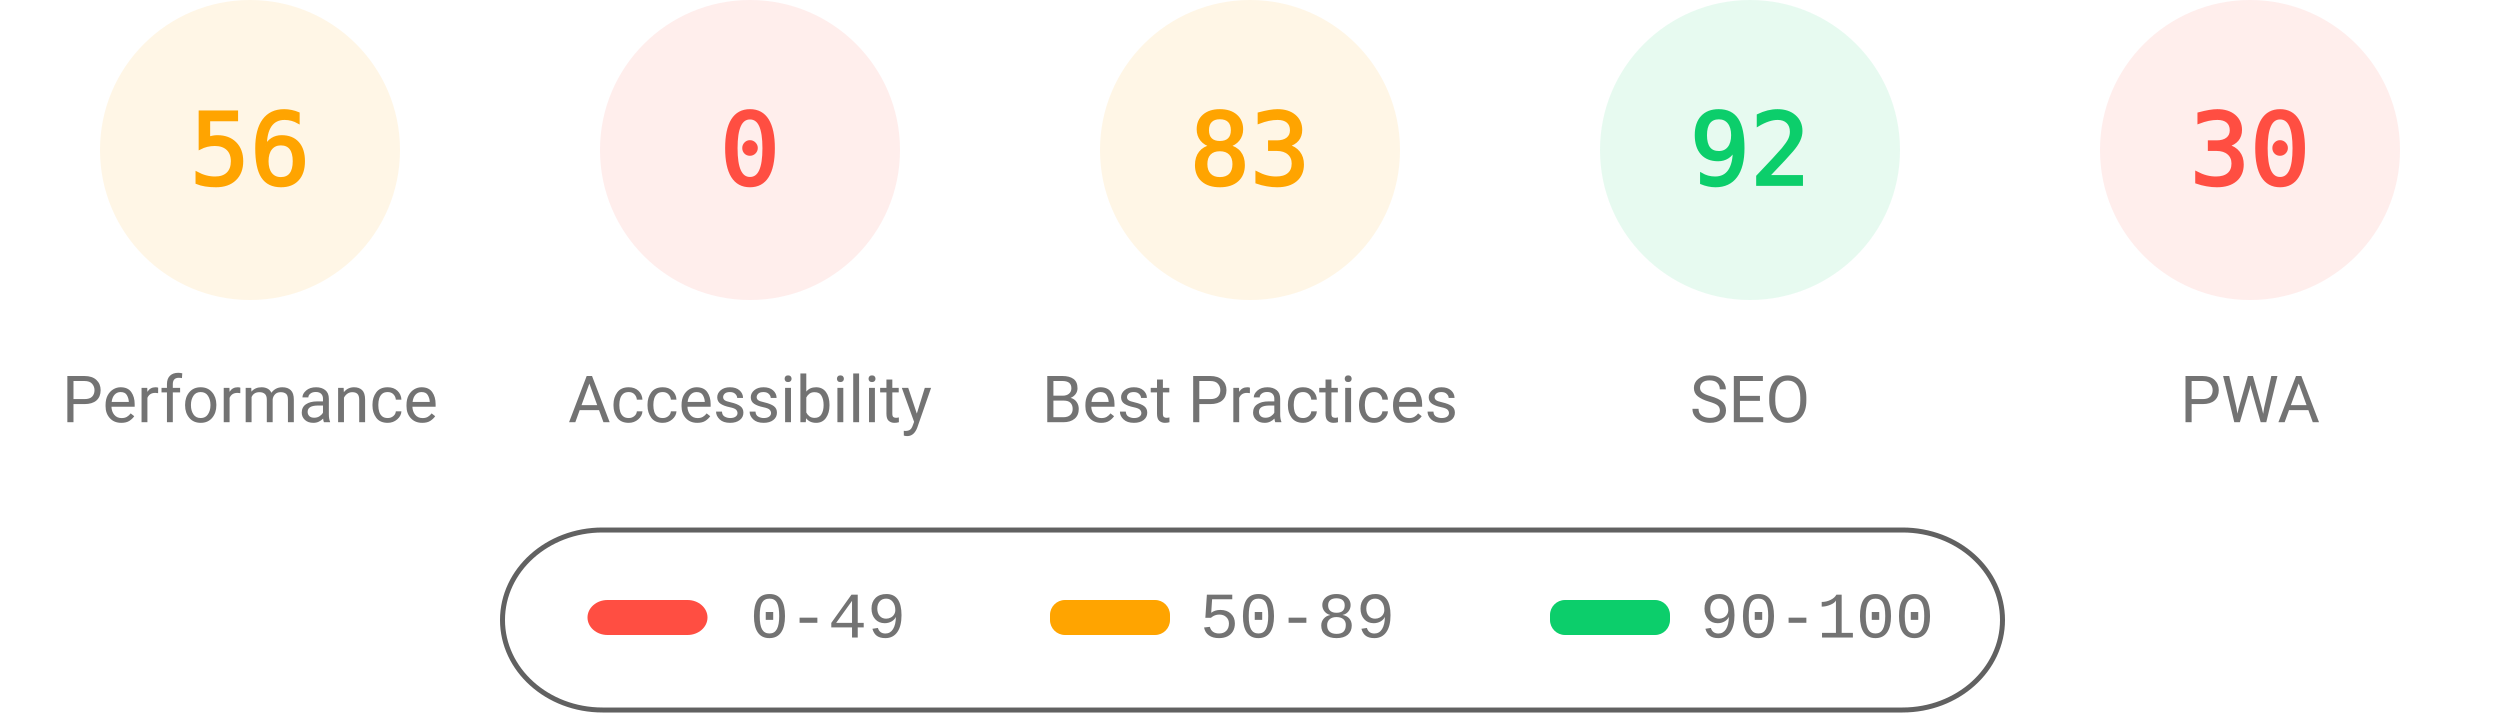
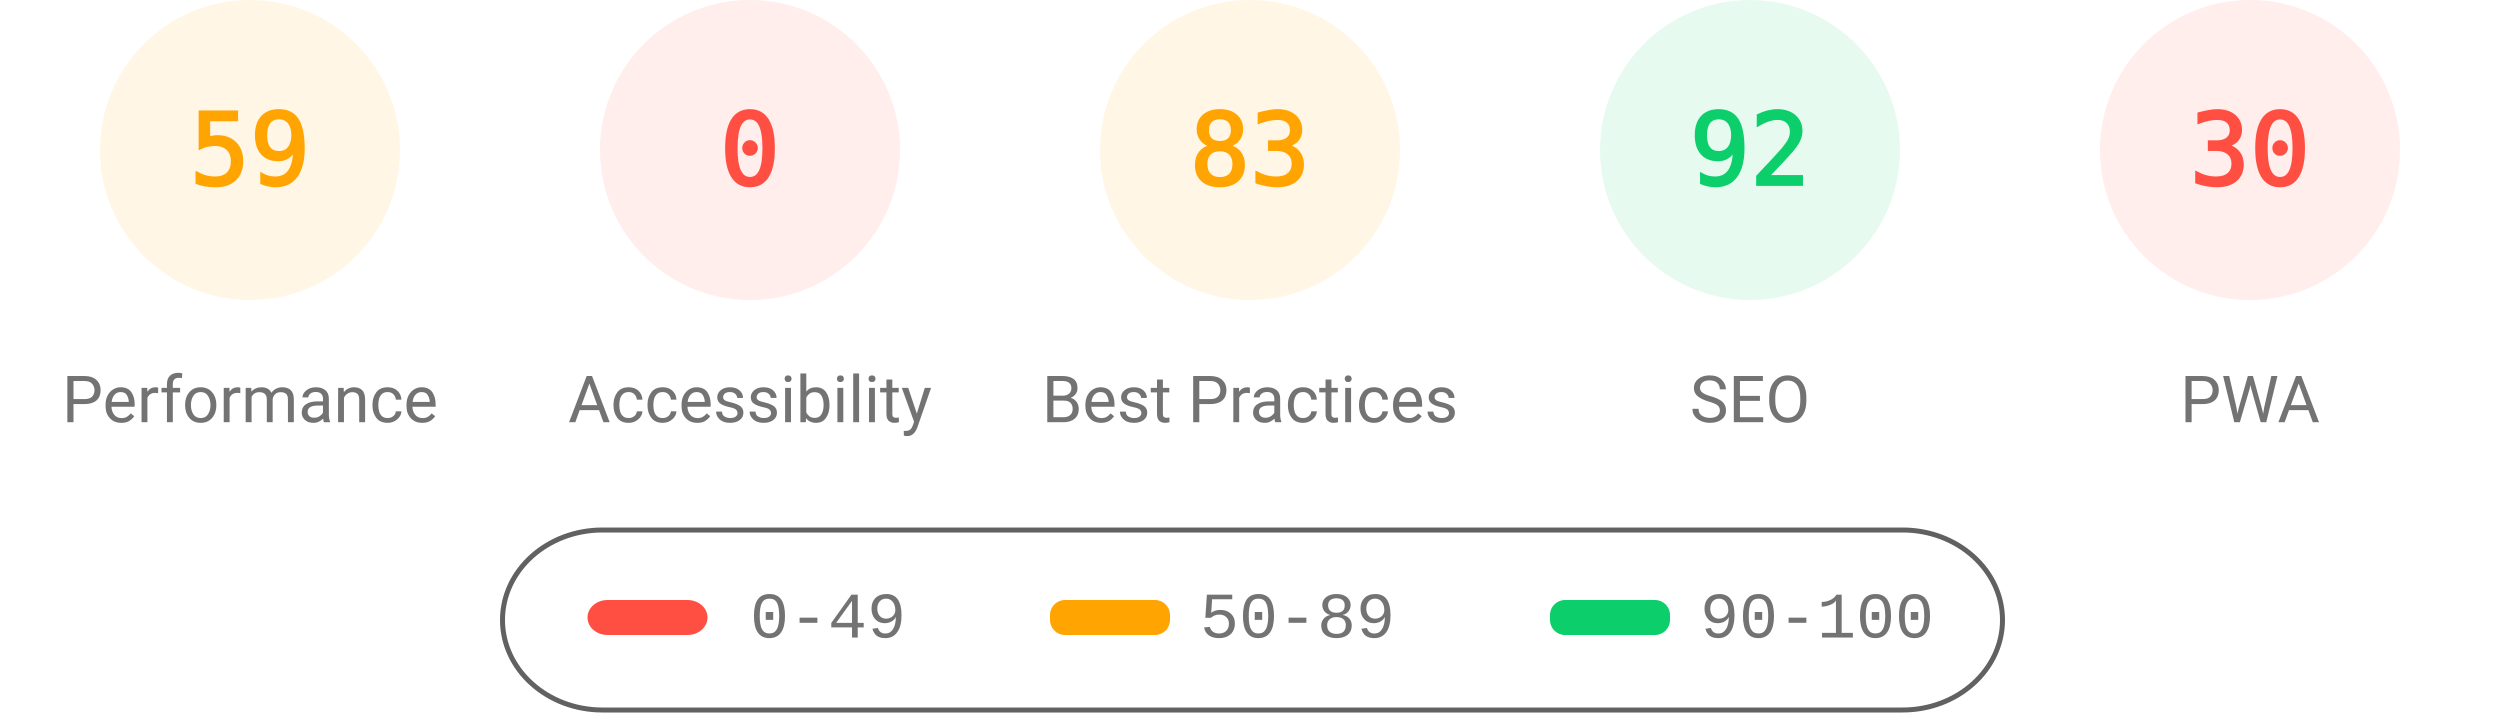
<svg xmlns="http://www.w3.org/2000/svg" fill="none" width="1000" height="285">
  <style>.gauge-base{opacity:.1}.gauge-arc{fill:none;animation-delay:250ms;stroke-linecap:round;transform:rotate(-90deg);transform-origin:100px 60px;animation:load-gauge 1s ease forwards}.guage-text{font-size:40px;font-family:monospace;text-align:center}.guage-red{color:#ff4e42;fill:#ff4e42;stroke:#ff4e42}.guage-orange{color:#ffa400;fill:#ffa400;stroke:#ffa400}.guage-green{color:#0cce6b;fill:#0cce6b;stroke:#0cce6b}.guage-undefined{color:#5c5c5c;fill:#5c5c5c;stroke:#5c5c5c}.guage-title{color:#737373;fill:#737373;stroke:none;font-size:26px;line-height:26px;font-family:Roboto,Halvetica,Arial,sans-serif}@keyframes load-gauge{from{stroke-dasharray:0 352.858}}</style>
  <svg class="guage-div guage-perf guage-orange" viewBox="0 0 200 200" width="200" height="200">
    <circle class="gauge-base" r="56" cx="100" cy="60" stroke-width="8" />
-     <circle class="gauge-arc guage-arc-1" r="56" cx="100" cy="60" stroke-width="8" style="stroke-dasharray:197.04,351.858" />
-     <text class="guage-text" x="100" y="60" alignment-baseline="central" dominant-baseline="central" text-anchor="middle">56</text>
+     <circle class="gauge-arc guage-arc-1" r="56" cx="100" cy="60" stroke-width="8" style="stroke-dasharray:207.596,351.858" />
+     <text class="guage-text" x="100" y="60" alignment-baseline="central" dominant-baseline="central" text-anchor="middle">59</text>
    <text class="guage-title" x="100" y="160" alignment-baseline="central" dominant-baseline="central" text-anchor="middle">Performance</text>
  </svg>
  <svg class="guage-div guage-acc guage-red" viewBox="0 0 200 200" width="200" height="200" x="200">
    <circle class="gauge-base" r="56" cx="100" cy="60" stroke-width="8" />
    <circle class="gauge-arc guage-arc-2" r="56" cx="100" cy="60" stroke-width="8" style="stroke-dasharray:0,351.858" />
    <text class="guage-text" x="100" y="60" alignment-baseline="central" dominant-baseline="central" text-anchor="middle">0</text>
    <text class="guage-title" x="100" y="160" alignment-baseline="central" dominant-baseline="central" text-anchor="middle">Accessibility</text>
  </svg>
  <svg class="guage-div guage-best guage-orange" viewBox="0 0 200 200" width="200" height="200" x="400">
    <circle class="gauge-base" r="56" cx="100" cy="60" stroke-width="8" />
    <circle class="gauge-arc guage-arc-3" r="56" cx="100" cy="60" stroke-width="8" style="stroke-dasharray:292.042,351.858" />
    <text class="guage-text" x="100" y="60" alignment-baseline="central" dominant-baseline="central" text-anchor="middle">83</text>
    <text class="guage-title" x="100" y="160" alignment-baseline="central" dominant-baseline="central" text-anchor="middle">Best Practices</text>
  </svg>
  <svg class="guage-div guage-seo guage-green" viewBox="0 0 200 200" width="200" height="200" x="600">
    <circle class="gauge-base" r="56" cx="100" cy="60" stroke-width="8" />
    <circle class="gauge-arc guage-arc-4" r="56" cx="100" cy="60" stroke-width="8" style="stroke-dasharray:323.709,351.858" />
    <text class="guage-text" x="100" y="60" alignment-baseline="central" dominant-baseline="central" text-anchor="middle">92</text>
    <text class="guage-title" x="100" y="160" alignment-baseline="central" dominant-baseline="central" text-anchor="middle">SEO</text>
  </svg>
  <svg class="guage-div guage-pwa guage-red" viewBox="0 0 200 200" width="200" height="200" x="800">
    <circle class="gauge-base" r="56" cx="100" cy="60" stroke-width="8" />
    <circle class="gauge-arc guage-arc-4" r="56" cx="100" cy="60" stroke-width="8" style="stroke-dasharray:105.557,351.858" />
    <text class="guage-text" x="100" y="60" alignment-baseline="central" dominant-baseline="central" text-anchor="middle">30</text>
    <text class="guage-title" x="100" y="160" alignment-baseline="central" dominant-baseline="central" text-anchor="middle">PWA</text>
  </svg>
  <svg width="604" height="76" x="200" y="210">
    <path fill="none" id="canvas_background" d="M-1-1h604v80H-1z" />
    <rect fill-opacity="0" stroke="#616161" stroke-width="2" rx="40" id="svg_2" height="72" width="600" y="2" x="1" fill="#000" />
    <rect stroke="#000" rx="8" id="svg_3" height="14" width="48" y="30" x="35" stroke-opacity="null" stroke-width="0" fill="#ff4e42" />
    <rect stroke="#000" rx="6" id="svg_4" height="14" width="48" y="30" x="220" stroke-opacity="null" stroke-width="0" fill="#ffa400" />
    <rect stroke="#000" rx="6" id="svg_5" height="14" width="48" y="30" x="420" stroke-opacity="null" stroke-width="0" fill="#0cce6b" />
    <text xml:space="preserve" text-anchor="start" font-family="'Courier New', Courier, monospace" font-size="26" id="svg_6" y="45" x="100" stroke-opacity="null" stroke-width="0" stroke="#000" fill="#737373">0-49</text>
    <text xml:space="preserve" text-anchor="start" font-family="'Courier New', Courier, monospace" font-size="26" id="svg_7" y="45" x="280" stroke-opacity="null" stroke-width="0" stroke="#000" fill="#737373">50-89</text>
    <text xml:space="preserve" text-anchor="start" font-family="'Courier New', Courier, monospace" font-size="26" id="svg_8" y="45" x="480" stroke-opacity="null" stroke-width="0" stroke="#000" fill="#737373">90-100</text>
  </svg>
</svg>
